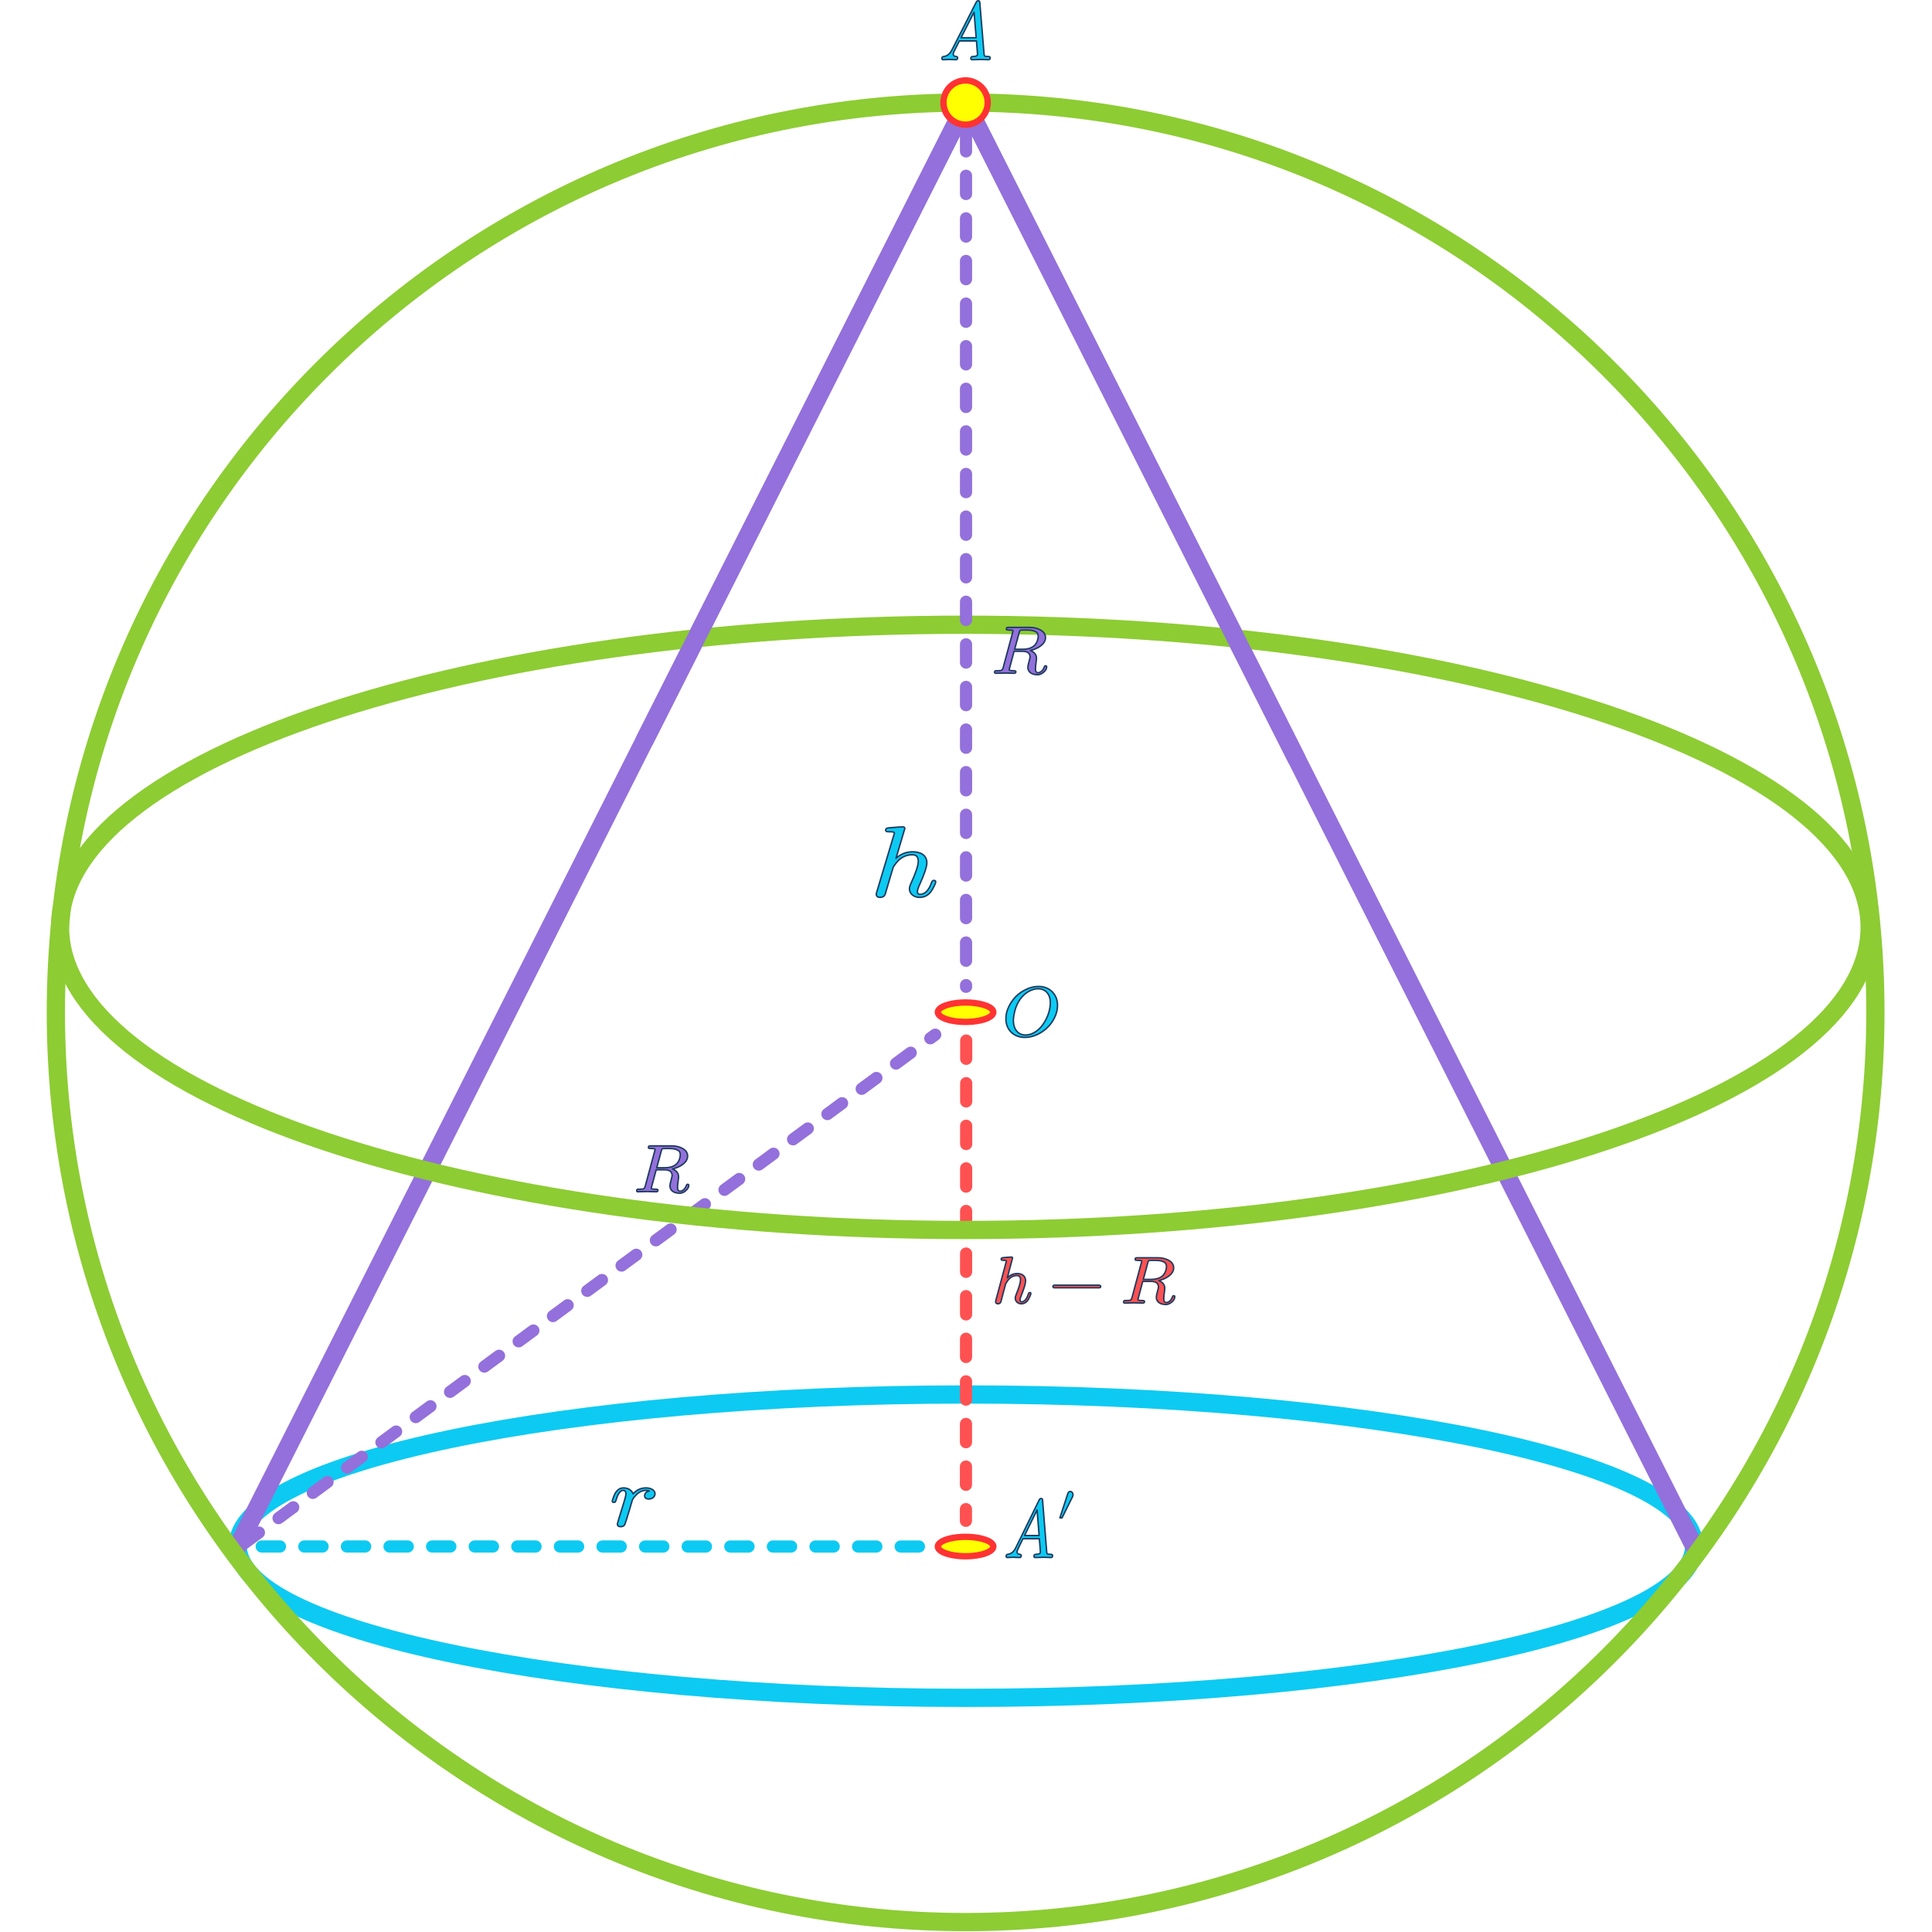
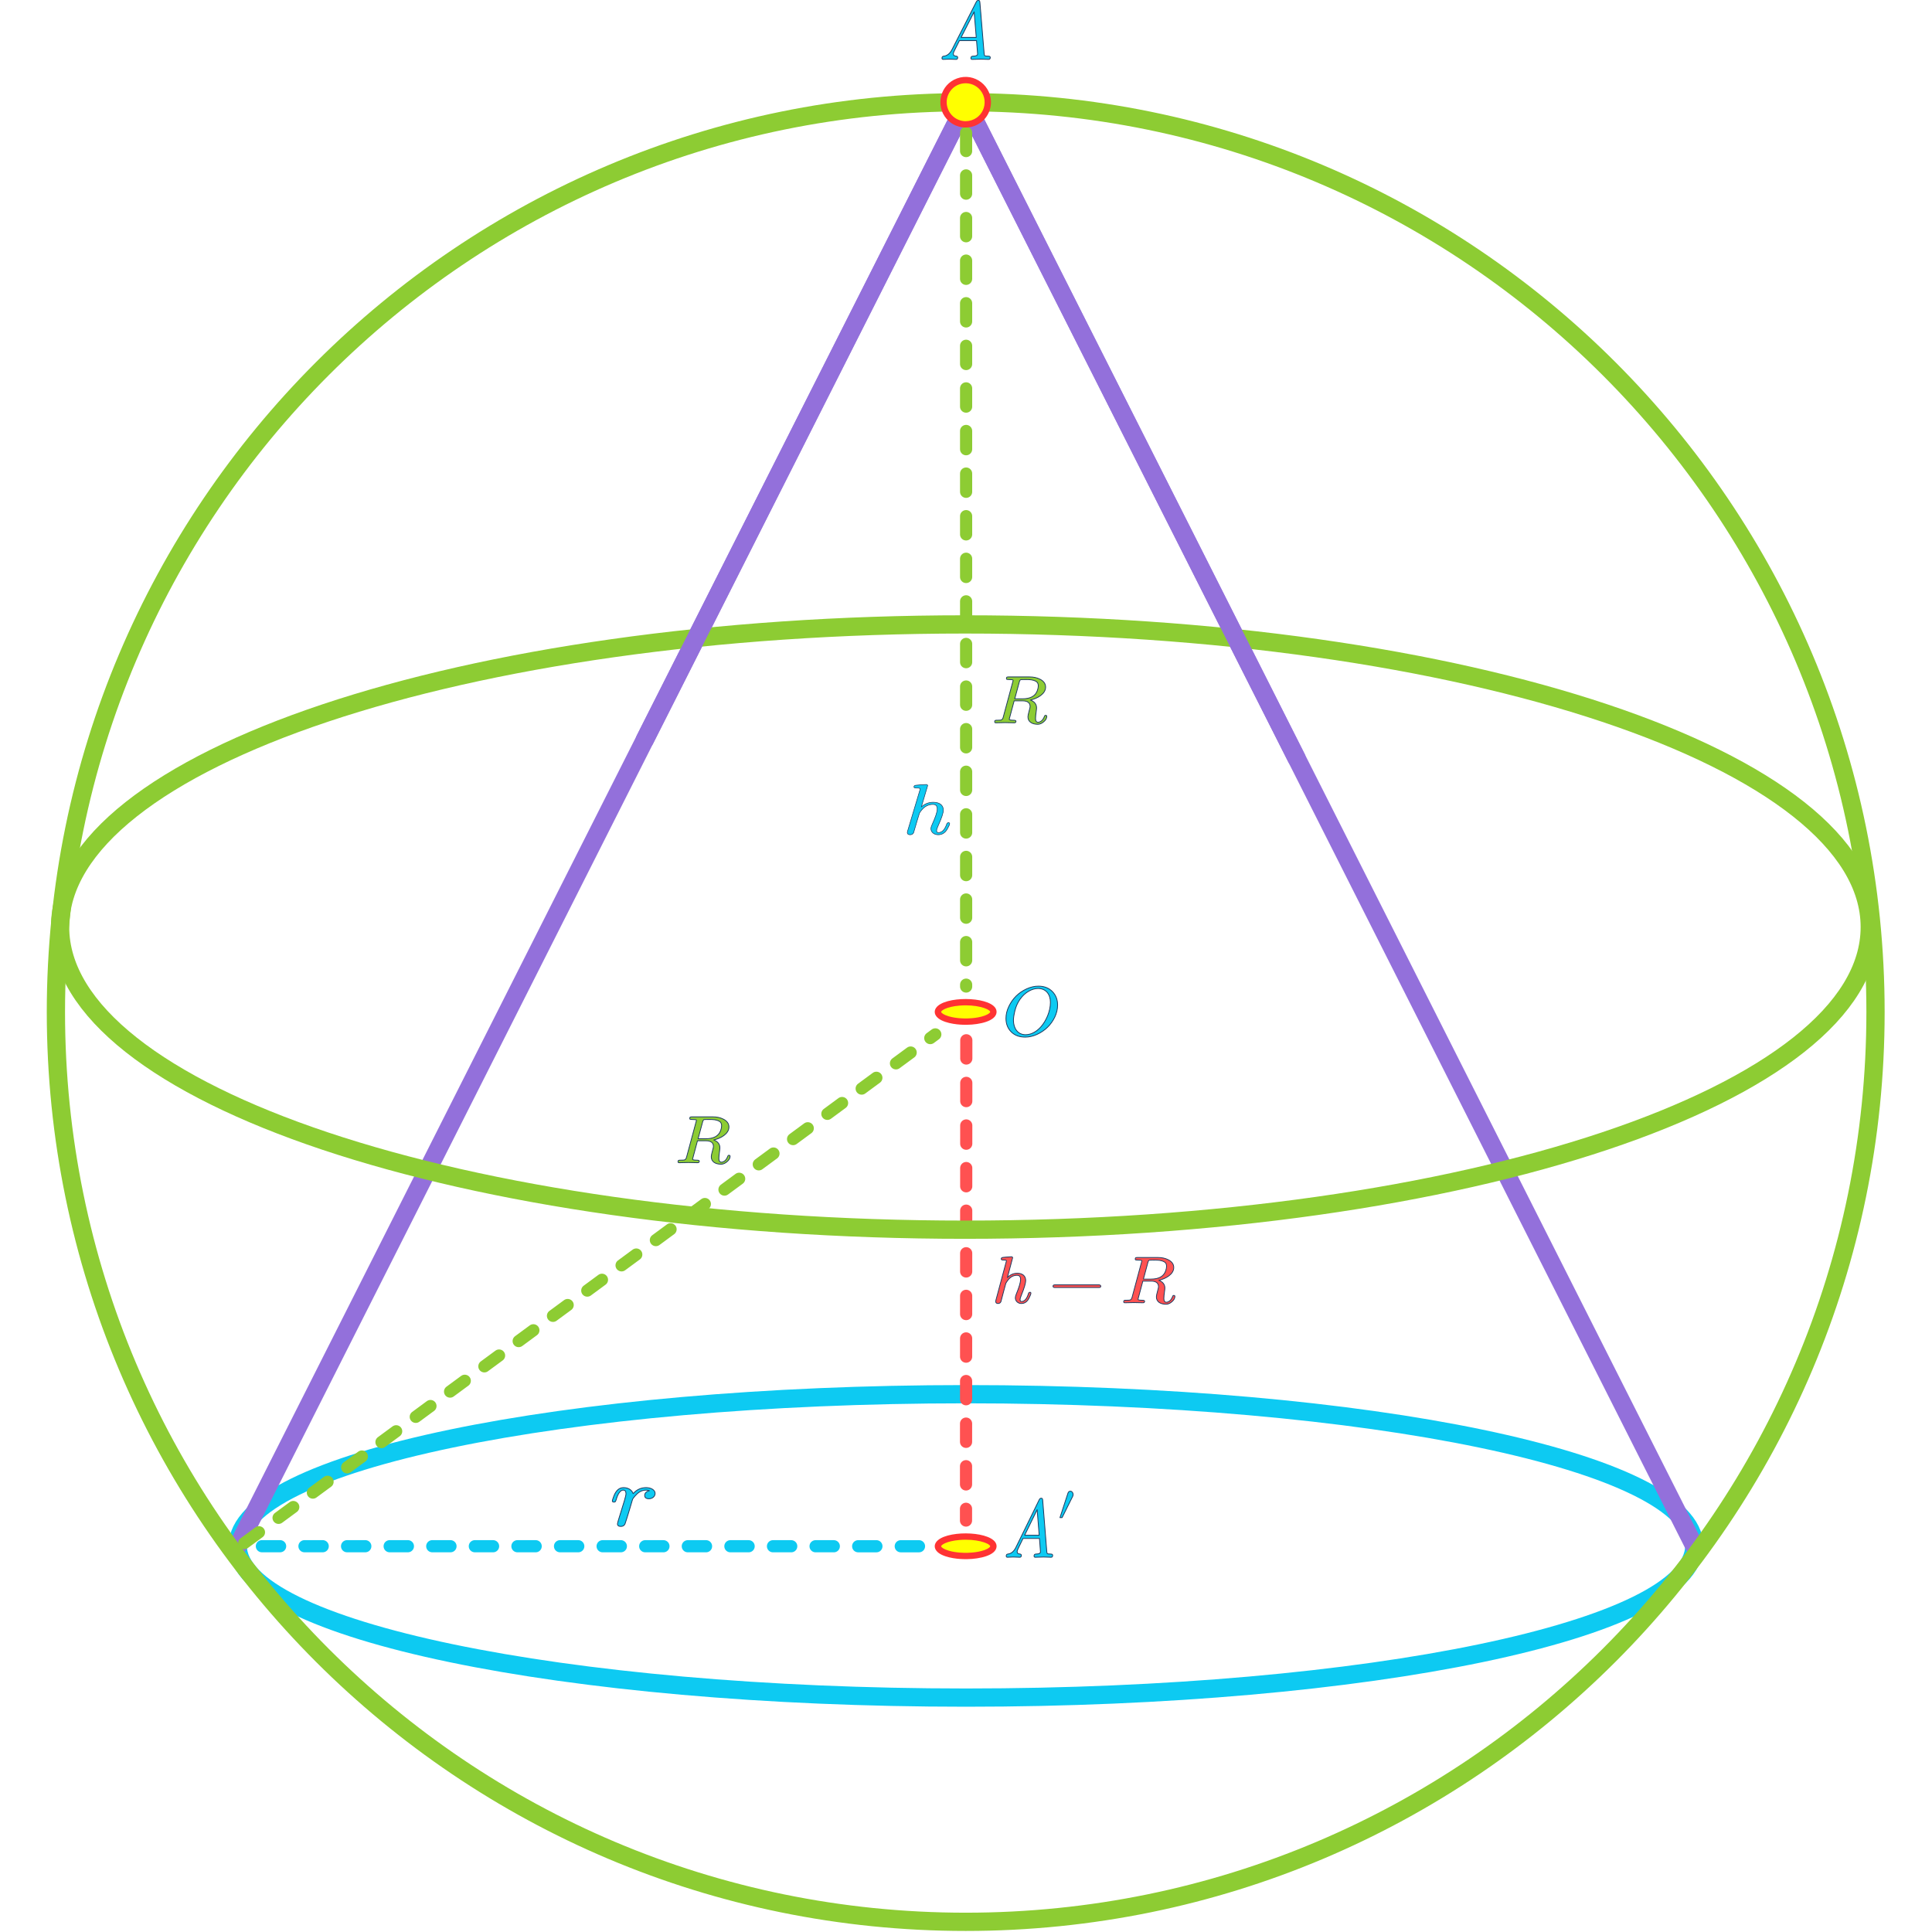
- <svg xmlns="http://www.w3.org/2000/svg" width="256" height="256" viewBox="0 0 1259 1323" version="1.1" xml:space="preserve" style="fill-rule:evenodd;clip-rule:evenodd;stroke-linecap:square;">
-   <ellipse cx="629.45" cy="1058.79" rx="498.66" ry="103.878" style="fill:none;stroke:#0dcaf2;stroke-width:12.5px;" />
-   <path d="M597.268,1059.03l-461.621,-0.026" style="fill:none;stroke:#0dcaf2;stroke-width:8.33px;stroke-linecap:round;stroke-linejoin:round;stroke-miterlimit:1.5;stroke-dasharray:12.5,16.67,0,0,0,0;" />
-   <path d="M629.653,712.559l-0.205,328.869" style="fill:none;stroke:#ff5151;stroke-width:8.33px;stroke-linecap:round;stroke-linejoin:round;stroke-miterlimit:1.5;stroke-dasharray:12.5,16.67,0,0,0,0;" />
-   <path d="M629.482,71.091l-498.679,987.727" style="fill:none;stroke:#9370db;stroke-width:12.5px;stroke-linecap:round;stroke-linejoin:round;stroke-miterlimit:1.5;" />
-   <path d="M629.482,71.091l498.64,987.733" style="fill:none;stroke:#9370db;stroke-width:12.5px;stroke-linecap:round;stroke-linejoin:round;stroke-miterlimit:1.5;" />
-   <path d="M135.239,1056.87l473.193,-348.346" style="fill:none;stroke:#9370db;stroke-width:8.33px;stroke-linecap:round;stroke-linejoin:round;stroke-miterlimit:1.5;stroke-dasharray:12.5,16.67,0,0,0,0;" />
-   <circle cx="629.245" cy="693.212" r="622.995" style="fill:none;stroke:#8dcc33;stroke-width:12.5px;stroke-linecap:round;stroke-linejoin:round;" />
-   <ellipse cx="629.22" cy="1059.05" rx="18.993" ry="6.655" style="fill:#ff0;" />
-   <path d="M629.22,1067.87c-0.666,-0.009 -9.951,0.133 -16.441,-3.024c-6.074,-2.956 -6.354,-8.144 -0.598,-11.29c11.01,-6.016 39.236,-3.798 38.174,5.981c-0.632,5.82 -11.648,8.211 -20.12,8.324c-0.338,0.004 -0.677,0.004 -1.015,0.009Zm0.003,-4.339c0.29,0.002 7.46,0.103 12.994,-1.931c2.791,-1.025 4,-2.218 3.788,-2.699c-0.948,-2.149 -9.716,-5.082 -20.897,-4.177c-9.108,0.737 -13.091,3.593 -12.663,4.489c0.3,0.629 1.76,1.86 5.299,2.883c5.211,1.507 10.945,1.43 11.472,1.435l0.007,0Z" style="fill:#f33;" />
-   <ellipse cx="629.22" cy="693.136" rx="18.993" ry="6.655" style="fill:#ff0;" />
-   <path d="M629.22,701.96c-0.666,-0.008 -9.951,0.134 -16.441,-3.024c-6.074,-2.956 -6.354,-8.144 -0.598,-11.289c11.01,-6.017 39.236,-3.799 38.174,5.981c-0.632,5.819 -11.648,8.211 -20.12,8.323c-0.338,0.005 -0.677,0.005 -1.015,0.009Zm0.003,-4.338c0.29,0.001 7.46,0.102 12.994,-1.931c2.791,-1.026 4,-2.218 3.788,-2.7c-0.948,-2.149 -9.716,-5.082 -20.897,-4.177c-9.108,0.738 -13.091,3.593 -12.663,4.489c0.3,0.63 1.76,1.86 5.299,2.884c5.211,1.507 10.945,1.429 11.472,1.435l0.007,-0Z" style="fill:#f33;" />
+ <svg xmlns="http://www.w3.org/2000/svg" width="256" height="256" viewBox="0 0 963 1012" version="1.1" xml:space="preserve" style="fill-rule:evenodd;clip-rule:evenodd;stroke-linecap:square;">
+   <ellipse cx="481.503" cy="809.757" rx="381.454" ry="79.462" style="fill:none;stroke:#0dcaf2;stroke-width:9.56px;" />
+   <path d="M456.885,809.94l-353.121,-0.02" style="fill:none;stroke:#0dcaf2;stroke-width:6.37px;stroke-linecap:round;stroke-linejoin:round;stroke-miterlimit:1.5;stroke-dasharray:9.56,12.75,0,0,0,0;" />
+   <path d="M481.659,544.904l-0.157,251.571" style="fill:none;stroke:#ff5151;stroke-width:6.37px;stroke-linecap:round;stroke-linejoin:round;stroke-miterlimit:1.5;stroke-dasharray:9.56,12.75,0,0,0,0;" />
+   <path d="M481.528,54.208l-381.469,755.57" style="fill:none;stroke:#9370db;stroke-width:9.56px;stroke-linecap:round;stroke-linejoin:round;stroke-miterlimit:1.5;" />
+   <path d="M481.528,54.208l381.439,755.575" style="fill:none;stroke:#9370db;stroke-width:9.56px;stroke-linecap:round;stroke-linejoin:round;stroke-miterlimit:1.5;" />
+   <path d="M103.452,808.288l361.973,-266.47" style="fill:none;stroke:#8dcc33;stroke-width:6.37px;stroke-linecap:round;stroke-linejoin:round;stroke-miterlimit:1.5;stroke-dasharray:9.56,12.75,0,0,0,0;" />
+   <circle cx="481.347" cy="530.104" r="476.566" style="fill:none;stroke:#8dcc33;stroke-width:9.56px;stroke-linecap:round;stroke-linejoin:round;" />
+   <ellipse cx="481.327" cy="809.955" rx="14.529" ry="5.091" style="fill:#ff0;" />
+   <path d="M481.327,816.702c-0.509,-0.006 -7.612,0.102 -12.576,-2.313c-4.647,-2.261 -4.861,-6.23 -0.458,-8.636c8.422,-4.602 30.014,-2.906 29.202,4.575c-0.484,4.452 -8.91,6.281 -15.391,6.368c-0.259,0.003 -0.518,0.003 -0.777,0.006Zm0.003,-3.319c0.222,0.002 5.706,0.079 9.94,-1.477c2.135,-0.784 3.059,-1.697 2.897,-2.065c-0.725,-1.643 -7.432,-3.887 -15.985,-3.195c-6.967,0.564 -10.014,2.749 -9.687,3.434c0.23,0.481 1.347,1.423 4.054,2.206c3.986,1.152 8.372,1.093 8.775,1.097l0.006,0Z" style="fill:#f33;" />
+   <ellipse cx="481.327" cy="530.046" rx="14.529" ry="5.091" style="fill:#ff0;" />
+   <path d="M481.327,536.796c-0.509,-0.006 -7.612,0.103 -12.576,-2.313c-4.647,-2.261 -4.861,-6.23 -0.458,-8.636c8.422,-4.602 30.014,-2.906 29.202,4.576c-0.484,4.451 -8.91,6.281 -15.391,6.366c-0.259,0.004 -0.518,0.004 -0.777,0.007Zm0.003,-3.318c0.222,0.001 5.706,0.078 9.94,-1.477c2.135,-0.785 3.059,-1.697 2.897,-2.066c-0.725,-1.643 -7.432,-3.887 -15.985,-3.195c-6.967,0.565 -10.014,2.749 -9.687,3.434c0.23,0.482 1.347,1.423 4.054,2.206c3.986,1.153 8.372,1.093 8.775,1.098l0.006,-0Z" style="fill:#f33;" />
  <g>
    <g>
-       <path id="MJX-186-NCM-I-1D434" d="M617.914,40.729c0.867,0 3.855,0.169 4.77,0.169c0.723,0 1.061,-0.451 1.061,-1.297c-0,-0.508 -0.289,-0.847 -0.916,-0.903c-1.397,-0.056 -2.072,-0.621 -2.072,-1.693c-0,-0.507 0.434,-1.636 1.349,-3.329c1.301,-2.539 2.217,-4.401 2.843,-5.642l11.711,0c-0,0.395 0.048,1.185 0.193,2.426c0.337,4.119 0.53,6.376 0.53,6.658c-0,1.072 -1.061,1.58 -3.229,1.58c-0.916,0 -1.349,0.451 -1.349,1.354c-0,0.564 0.289,0.846 0.867,0.846c1.157,0 4.819,-0.169 5.976,-0.169c0.963,0 4.385,0.169 5.349,0.169c0.723,0 1.06,-0.451 1.06,-1.354c-0,-0.564 -0.434,-0.846 -1.301,-0.846c-1.35,0 -2.169,-0.113 -2.41,-0.282c-0.241,-0.169 -0.433,-0.677 -0.482,-1.524l-2.891,-34.869c-0.145,-1.072 -0.096,-1.523 -1.108,-1.523c-0.579,-0 -1.061,0.339 -1.398,1.072l-16.578,32.556c-1.445,2.821 -3.373,4.344 -5.734,4.57c-0.771,0.056 -1.157,0.508 -1.157,1.354c0,0.564 0.289,0.846 0.819,0.846c0.771,0 3.326,-0.169 4.097,-0.169m17.107,-32.386l1.446,17.491l-10.361,-0l8.915,-17.491Z" style="fill:#0dcaf2;fill-rule:nonzero;stroke:#1e3a5f;stroke-width:1px;stroke-linecap:butt;stroke-linejoin:round;stroke-miterlimit:2;" />
+       <path id="MJX-186-NCM-I-1D434" d="M472.679,30.982c0.663,-0 2.949,0.129 3.649,0.129c0.553,0 0.811,-0.345 0.811,-0.992c0,-0.389 -0.221,-0.648 -0.7,-0.691c-1.069,-0.043 -1.585,-0.475 -1.585,-1.295c-0,-0.388 0.332,-1.251 1.031,-2.546c0.996,-1.943 1.696,-3.367 2.175,-4.316l8.959,-0c-0,0.302 0.036,0.906 0.147,1.855c0.258,3.151 0.406,4.878 0.406,5.094c-0,0.82 -0.812,1.208 -2.47,1.208c-0.701,0 -1.032,0.345 -1.032,1.036c-0,0.431 0.221,0.647 0.663,0.647c0.885,0 3.686,-0.129 4.571,-0.129c0.737,-0 3.355,0.129 4.092,0.129c0.553,0 0.811,-0.345 0.811,-1.036c-0,-0.431 -0.332,-0.647 -0.995,-0.647c-1.033,0 -1.659,-0.086 -1.844,-0.215c-0.184,-0.13 -0.331,-0.518 -0.368,-1.166l-2.212,-26.674c-0.111,-0.82 -0.073,-1.165 -0.848,-1.165c-0.442,0 -0.811,0.26 -1.069,0.82l-12.681,24.904c-1.106,2.158 -2.581,3.323 -4.387,3.496c-0.59,0.043 -0.885,0.389 -0.885,1.036c0,0.431 0.221,0.647 0.627,0.647c0.59,0 2.544,-0.129 3.134,-0.129m13.086,-24.774l1.106,13.38l-7.926,-0l6.82,-13.38Z" style="fill:#0dcaf2;fill-rule:nonzero;stroke:#1e3a5f;stroke-width:0.42px;stroke-linecap:butt;stroke-linejoin:round;stroke-miterlimit:2;" />
    </g>
  </g>
  <g>
    <g>
      <g>
-         <path id="MJX-186-NCM-I-1D4341" d="M661.722,1066.4c0.834,0 3.706,0.17 4.587,0.17c0.695,-0 1.019,-0.452 1.019,-1.299c0,-0.508 -0.278,-0.847 -0.88,-0.903c-1.344,-0.057 -1.993,-0.621 -1.993,-1.694c0,-0.508 0.417,-1.637 1.298,-3.331c1.251,-2.541 2.131,-4.404 2.734,-5.646l11.26,0c-0,0.395 0.046,1.186 0.185,2.428c0.324,4.121 0.51,6.38 0.51,6.662c-0,1.073 -1.02,1.581 -3.105,1.581c-0.88,-0 -1.297,0.451 -1.297,1.355c-0,0.564 0.278,0.847 0.834,0.847c1.112,-0 4.633,-0.17 5.745,-0.17c0.927,0 4.217,0.17 5.144,0.17c0.695,-0 1.019,-0.452 1.019,-1.355c0,-0.565 -0.417,-0.847 -1.251,-0.847c-1.297,-0 -2.085,-0.113 -2.317,-0.282c-0.231,-0.17 -0.417,-0.678 -0.463,-1.525l-2.78,-34.891c-0.139,-1.073 -0.093,-1.525 -1.066,-1.525c-0.556,0 -1.019,0.339 -1.344,1.073l-15.94,32.577c-1.39,2.823 -3.243,4.347 -5.514,4.573c-0.741,0.056 -1.112,0.508 -1.112,1.355c0,0.564 0.278,0.847 0.788,0.847c0.741,-0 3.197,-0.17 3.939,-0.17m16.449,-32.407l1.39,17.502l-9.962,0l8.572,-17.502Z" style="fill:#0dcaf2;fill-rule:nonzero;stroke:#1e3a5f;stroke-width:1px;stroke-linecap:butt;stroke-linejoin:round;stroke-miterlimit:2;" />
+         <path id="MJX-186-NCM-I-1D4341" d="M506.19,815.578c0.638,-0 2.835,0.13 3.509,0.13c0.532,-0 0.779,-0.346 0.779,-0.994c0,-0.388 -0.212,-0.648 -0.673,-0.69c-1.028,-0.044 -1.524,-0.476 -1.524,-1.296c-0,-0.389 0.319,-1.253 0.993,-2.548c0.957,-1.944 1.63,-3.369 2.091,-4.319l8.613,-0c0,0.302 0.036,0.907 0.142,1.857c0.248,3.152 0.39,4.88 0.39,5.096c0,0.821 -0.78,1.21 -2.375,1.21c-0.673,-0 -0.992,0.345 -0.992,1.036c-0,0.431 0.212,0.648 0.638,0.648c0.85,-0 3.544,-0.13 4.394,-0.13c0.71,-0 3.226,0.13 3.935,0.13c0.532,-0 0.78,-0.346 0.78,-1.037c-0,-0.432 -0.319,-0.647 -0.957,-0.647c-0.992,-0 -1.595,-0.087 -1.773,-0.216c-0.176,-0.13 -0.319,-0.519 -0.354,-1.167l-2.126,-26.69c-0.107,-0.821 -0.071,-1.166 -0.816,-1.166c-0.425,-0 -0.779,0.259 -1.028,0.82l-12.193,24.92c-1.064,2.16 -2.481,3.326 -4.218,3.499c-0.567,0.042 -0.851,0.388 -0.851,1.036c0,0.431 0.213,0.648 0.603,0.648c0.567,-0 2.445,-0.13 3.013,-0.13m12.583,-24.79l1.063,13.388l-7.62,0l6.557,-13.388Z" style="fill:#0dcaf2;fill-rule:nonzero;stroke:#1e3a5f;stroke-width:0.42px;stroke-linecap:butt;stroke-linejoin:round;stroke-miterlimit:2;" />
      </g>
      <g>
-         <path id="MJX-186-NCM-V-2032" d="M700.959,1021.34c-0.819,0 -1.376,0.399 -1.671,1.238l-5.503,16.844l1.474,0l7.273,-14.649c0.163,-0.359 0.262,-0.758 0.262,-1.198c-0,-1.197 -0.852,-2.235 -1.835,-2.235Z" style="fill:#0dcaf2;fill-rule:nonzero;stroke:#1e3a5f;stroke-width:1px;stroke-linecap:butt;stroke-linejoin:round;stroke-miterlimit:2;" />
+         <path id="MJX-186-NCM-V-2032" d="M536.205,781.109c-0.627,-0 -1.053,0.305 -1.278,0.947l-4.21,12.885l1.127,-0l5.564,-11.206c0.125,-0.275 0.2,-0.58 0.2,-0.916c0,-0.916 -0.651,-1.71 -1.403,-1.71Z" style="fill:#0dcaf2;fill-rule:nonzero;stroke:#1e3a5f;stroke-width:0.42px;stroke-linecap:butt;stroke-linejoin:round;stroke-miterlimit:2;" />
      </g>
    </g>
  </g>
  <g>
    <g>
-       <path id="MJX-186-NCM-I-1D445" d="M438.856,791.666c-0,-2.345 -1.299,-4.139 -3.847,-5.427c-2.048,-1.057 -4.496,-1.563 -7.243,-1.563l-14.087,-0c-1.149,-0 -1.649,0.046 -1.649,1.103c0,0.322 0.15,0.552 0.45,0.598c0.499,0.046 0.899,0.092 1.149,0.092c1.498,0.046 2.348,0.138 2.597,0.184c0.25,0.046 0.4,0.184 0.4,0.414c0,0.092 -0.05,0.368 -0.2,0.828l-6.594,24.422c-0.25,1.011 -0.749,1.655 -1.498,1.885c-0.35,0.092 -1.249,0.138 -2.798,0.138c-1.099,0 -1.548,0.046 -1.548,1.058c-0,0.506 0.299,0.736 0.899,0.69l6.194,-0.138l6.294,0.138c0.8,0.046 1.199,-0.368 1.199,-1.058c0,-0.46 -0.549,-0.69 -1.598,-0.69c-1.998,0 -2.998,-0.23 -2.998,-0.644c0,0 0.05,-0.092 0.15,-0.736l3.197,-11.911l5.745,-0c3.447,-0 5.195,1.333 5.195,3.955c0,0.414 -0.249,1.426 -0.699,3.081c-0.549,1.932 -0.799,3.22 -0.799,3.91c-0,3.495 2.947,5.105 6.744,5.105c1.398,-0 2.747,-0.598 4.096,-1.748c1.349,-1.15 2.048,-2.392 2.048,-3.679c0,-0.46 -0.25,-0.69 -0.799,-0.69c-0.35,-0 -0.65,0.23 -0.799,0.736c-0.55,1.425 -1.249,2.483 -2.049,3.081c-0.799,0.598 -1.548,0.92 -2.298,0.92c-1.148,-0 -1.748,-0.874 -1.748,-2.576c0,-1.103 0.15,-2.805 0.5,-5.151c0.149,-0.966 0.199,-1.655 0.199,-2.161c0,-2.438 -1.398,-4.231 -4.196,-5.335c4.696,-1.058 10.391,-4.14 10.391,-8.831m-6.494,-3.909c0.999,0.598 1.498,1.61 1.498,3.036c0,0.919 -0.199,1.977 -0.649,3.219c-1.349,3.771 -4.746,5.657 -10.191,5.657l-5.295,-0l3.147,-11.636c0.25,-0.966 0.65,-1.472 1.199,-1.518c0.25,-0.046 1.249,-0.046 2.997,-0.046c3.247,0 5.146,0.092 7.294,1.288Z" style="fill:#9370db;fill-rule:nonzero;stroke:#1e3a5f;stroke-width:1px;stroke-linecap:butt;stroke-linejoin:round;stroke-miterlimit:2;" />
+       <path id="MJX-186-NCM-I-1D445" d="M357.318,590.362c0,-1.794 -0.993,-3.166 -2.942,-4.151c-1.567,-0.809 -3.44,-1.196 -5.541,-1.196l-10.776,0c-0.879,0 -1.261,0.035 -1.261,0.844c-0,0.246 0.114,0.422 0.344,0.457c0.382,0.036 0.687,0.071 0.879,0.071c1.146,0.035 1.796,0.105 1.986,0.14c0.192,0.036 0.306,0.141 0.306,0.317c0,0.071 -0.038,0.282 -0.153,0.634l-5.044,18.681c-0.191,0.774 -0.573,1.266 -1.146,1.442c-0.267,0.071 -0.955,0.106 -2.14,0.106c-0.841,-0 -1.184,0.035 -1.184,0.809c-0,0.387 0.228,0.563 0.687,0.528l4.739,-0.106l4.814,0.106c0.612,0.035 0.917,-0.281 0.917,-0.809c0,-0.352 -0.42,-0.528 -1.222,-0.528c-1.528,-0 -2.293,-0.176 -2.293,-0.493c-0,0 0.038,-0.07 0.114,-0.563l2.446,-9.111l4.395,-0c2.637,-0 3.974,1.02 3.974,3.025c-0,0.317 -0.191,1.091 -0.535,2.357c-0.42,1.478 -0.611,2.463 -0.611,2.991c-0,2.674 2.254,3.905 5.159,3.905c1.069,0 2.101,-0.457 3.133,-1.337c1.032,-0.88 1.567,-1.83 1.567,-2.814c-0,-0.352 -0.192,-0.528 -0.612,-0.528c-0.267,-0 -0.497,0.176 -0.611,0.563c-0.421,1.09 -0.955,1.899 -1.567,2.357c-0.611,0.457 -1.184,0.704 -1.758,0.704c-0.878,-0 -1.337,-0.669 -1.337,-1.971c-0,-0.844 0.114,-2.146 0.382,-3.94c0.114,-0.739 0.152,-1.266 0.152,-1.653c0,-1.865 -1.069,-3.237 -3.209,-4.081c3.592,-0.81 7.948,-3.167 7.948,-6.756m-4.967,-2.99c0.764,0.457 1.146,1.232 1.146,2.322c-0,0.703 -0.153,1.513 -0.497,2.463c-1.032,2.884 -3.63,4.327 -7.796,4.327l-4.05,0l2.407,-8.901c0.192,-0.739 0.498,-1.126 0.918,-1.161c0.191,-0.035 0.955,-0.035 2.292,-0.035c2.484,-0 3.937,0.07 5.58,0.985Z" style="fill:#8dcc33;fill-rule:nonzero;stroke:#1e3a5f;stroke-width:0.42px;stroke-linecap:butt;stroke-linejoin:round;stroke-miterlimit:2;" />
    </g>
  </g>
  <g>
    <g>
-       <path id="MJX-186-NCM-I-1D442" d="M690.226,696.717c1.279,-2.735 1.944,-5.471 1.944,-8.254c-0,-3.743 -1.177,-6.815 -3.581,-9.262c-2.405,-2.448 -5.577,-3.695 -9.516,-3.695c-2.711,-0 -5.423,0.623 -8.134,1.871c-5.525,2.544 -9.567,6.575 -12.176,12.046c-1.279,2.687 -1.944,5.375 -1.944,8.11c0,3.791 1.177,6.863 3.581,9.262c2.405,2.4 5.577,3.599 9.567,3.599c2.66,0 5.321,-0.624 8.032,-1.823c5.576,-2.544 9.618,-6.527 12.227,-11.854m-2.967,-10.126c-0,6.383 -3.07,12.766 -6.344,16.557c-2.251,2.639 -6.139,5.615 -10.641,5.615c-5.474,-0 -8.339,-4.463 -8.339,-9.886c0,-1.68 0.358,-3.935 1.023,-6.671c1.382,-5.663 4.86,-10.654 9.414,-13.245c2.199,-1.248 4.348,-1.872 6.394,-1.872c5.525,0 8.493,4.127 8.493,9.502Z" style="fill:#0dcaf2;fill-rule:nonzero;stroke:#1e3a5f;stroke-width:1px;stroke-linecap:butt;stroke-linejoin:round;stroke-miterlimit:2;" />
+       <path id="MJX-186-NCM-I-1D442" d="M527.994,532.786c0.979,-2.093 1.488,-4.185 1.488,-6.314c-0,-2.864 -0.901,-5.214 -2.74,-7.085c-1.84,-1.873 -4.266,-2.827 -7.279,-2.827c-2.074,0 -4.149,0.477 -6.222,1.431c-4.227,1.946 -7.319,5.03 -9.314,9.215c-0.979,2.055 -1.488,4.112 -1.488,6.204c0,2.9 0.901,5.25 2.74,7.085c1.84,1.836 4.266,2.753 7.318,2.753c2.035,-0 4.071,-0.477 6.144,-1.395c4.266,-1.946 7.358,-4.992 9.353,-9.067m-2.269,-7.746c-0,4.882 -2.349,9.765 -4.853,12.665c-1.722,2.019 -4.696,4.295 -8.14,4.295c-4.187,0 -6.379,-3.414 -6.379,-7.562c0,-1.285 0.274,-3.01 0.783,-5.103c1.057,-4.332 3.717,-8.15 7.201,-10.132c1.682,-0.955 3.326,-1.432 4.891,-1.432c4.226,0 6.497,3.157 6.497,7.269Z" style="fill:#0dcaf2;fill-rule:nonzero;stroke:#1e3a5f;stroke-width:0.42px;stroke-linecap:butt;stroke-linejoin:round;stroke-miterlimit:2;" />
    </g>
  </g>
  <g>
    <g>
-       <path id="MJX-186-NCM-I-210E" d="M605.93,604.305c-1.906,5.409 -4.557,8.148 -8.037,8.148c-1.077,-0 -1.657,-0.617 -1.657,-1.917c0,-1.027 0.497,-2.602 1.491,-4.724c3.314,-7.326 4.971,-12.324 4.971,-14.994c0,-4.861 -3.811,-7.531 -9.693,-7.531c-4.391,0 -8.202,1.506 -11.433,4.45l6.048,-20.47c-0.166,-0.616 -0.332,-1.027 -1.409,-1.027c-2.734,-0 -8.782,0.616 -9.859,0.684c-1.243,0.137 -1.906,0.617 -1.906,1.644c0,0.684 0.746,1.027 2.237,1.027c1.74,-0 3.646,-0.069 3.811,0.89l-12.096,40.325c-0.248,0.753 -0.331,1.232 -0.331,1.506c-0,1.437 0.911,2.191 2.651,2.191c1.657,-0 2.817,-0.685 3.397,-1.986l3.314,-11.228c0.994,-3.355 1.74,-5.888 2.32,-7.599c0.248,-0.48 0.911,-1.438 1.988,-2.807c2.983,-3.697 6.628,-5.546 11.019,-5.546c2.734,0 4.06,1.506 4.06,4.45c-0,2.807 -1.657,7.805 -4.971,15.062c-0.746,1.575 -1.077,2.807 -1.077,3.834c-0,3.286 2.983,5.82 6.959,5.82c3.646,-0 6.546,-1.712 8.617,-5.204c1.574,-2.738 2.402,-4.587 2.402,-5.477c0,-0.616 -0.414,-0.958 -1.325,-0.958c-0.249,-0 -1.491,0.616 -1.491,1.437Z" style="fill:#0dcaf2;fill-rule:nonzero;stroke:#1e3a5f;stroke-width:1px;stroke-linecap:butt;stroke-linejoin:round;stroke-miterlimit:2;" />
+       <path id="MJX-186-NCM-I-210E" d="M471.394,431.688c-1.039,2.948 -2.484,4.441 -4.38,4.441c-0.587,-0 -0.903,-0.337 -0.903,-1.045c-0,-0.56 0.271,-1.418 0.812,-2.575c1.806,-3.993 2.71,-6.717 2.71,-8.172c-0,-2.649 -2.078,-4.104 -5.283,-4.104c-2.394,-0 -4.471,0.82 -6.232,2.425l3.297,-11.157c-0.091,-0.335 -0.181,-0.56 -0.768,-0.56c-1.49,0 -4.787,0.336 -5.374,0.373c-0.677,0.075 -1.038,0.337 -1.038,0.896c-0,0.373 0.406,0.56 1.219,0.56c0.948,0 1.987,-0.038 2.077,0.485l-6.593,21.978c-0.135,0.411 -0.18,0.672 -0.18,0.821c-0,0.783 0.496,1.194 1.445,1.194c0.903,0 1.535,-0.373 1.851,-1.082l1.806,-6.12c0.542,-1.828 0.949,-3.209 1.265,-4.141c0.135,-0.262 0.496,-0.784 1.083,-1.53c1.626,-2.015 3.613,-3.023 6.006,-3.023c1.49,0 2.213,0.821 2.213,2.425c-0,1.53 -0.903,4.254 -2.71,8.21c-0.406,0.858 -0.587,1.529 -0.587,2.089c0,1.791 1.626,3.172 3.793,3.172c1.987,0 3.568,-0.933 4.697,-2.836c0.858,-1.492 1.309,-2.5 1.309,-2.985c-0,-0.336 -0.226,-0.522 -0.722,-0.522c-0.136,-0 -0.813,0.335 -0.813,0.783Z" style="fill:#0dcaf2;fill-rule:nonzero;stroke:#1e3a5f;stroke-width:0.3px;stroke-linecap:butt;stroke-linejoin:round;stroke-miterlimit:2;" />
    </g>
  </g>
  <g>
    <g>
-       <path id="MJX-186-NCM-I-1D45F" d="M416.56,1022.87c-0,-2.462 -2.952,-3.987 -6.119,-3.987c-3.527,-0 -6.478,1.349 -8.926,4.105c-0.72,-2.287 -3.167,-4.105 -6.551,-4.105c-2.951,-0 -5.11,1.876 -6.622,5.688c-0.72,1.935 -1.08,3.049 -1.08,3.401c0,0.528 0.36,0.821 1.152,0.821c0.36,-0 0.576,-0.059 0.792,-0.176c0.36,-0.528 0.576,-0.938 0.648,-1.349c1.295,-4.456 2.951,-6.685 4.895,-6.685c1.223,0 1.871,0.821 1.871,2.463c0,0.763 -0.36,2.346 -1.08,4.75l-4.103,13.311c-0.216,0.762 -0.648,2.286 -0.648,2.58c0,1.172 0.792,1.759 2.304,1.759c1.44,-0 2.375,-0.587 2.879,-1.759l1.368,-4.222c0.792,-2.522 1.296,-4.164 1.512,-4.926l2.231,-7.505c0.144,-0.47 0.72,-1.232 1.656,-2.346c1.943,-2.228 4.175,-4.105 7.702,-4.105c0.864,0 1.584,0.118 2.232,0.411c-2.16,0.528 -3.24,1.642 -3.24,3.225c0,1.525 1.008,2.287 2.952,2.287c2.375,-0 4.175,-1.701 4.175,-3.636Z" style="fill:#0dcaf2;fill-rule:nonzero;stroke:#1e3a5f;stroke-width:1px;stroke-linecap:butt;stroke-linejoin:round;stroke-miterlimit:2;" />
+       <path id="MJX-186-NCM-I-1D45F" d="M318.651,782.279c0,-1.883 -2.258,-3.05 -4.681,-3.05c-2.698,0 -4.955,1.032 -6.828,3.141c-0.55,-1.75 -2.422,-3.141 -5.011,-3.141c-2.257,0 -3.909,1.435 -5.065,4.351c-0.551,1.481 -0.827,2.333 -0.827,2.602c0,0.404 0.276,0.628 0.882,0.628c0.275,0 0.44,-0.045 0.606,-0.135c0.275,-0.403 0.44,-0.717 0.495,-1.031c0.991,-3.409 2.258,-5.114 3.745,-5.114c0.935,-0 1.431,0.628 1.431,1.884c-0,0.584 -0.275,1.794 -0.826,3.633l-3.139,10.183c-0.165,0.583 -0.496,1.749 -0.496,1.973c0,0.897 0.606,1.346 1.763,1.346c1.101,-0 1.817,-0.449 2.202,-1.346l1.047,-3.229c0.606,-1.929 0.991,-3.186 1.156,-3.768l1.707,-5.741c0.11,-0.36 0.551,-0.943 1.267,-1.795c1.486,-1.704 3.193,-3.14 5.891,-3.14c0.661,-0 1.212,0.09 1.708,0.314c-1.652,0.404 -2.479,1.256 -2.479,2.467c0,1.167 0.771,1.75 2.259,1.75c1.816,-0 3.193,-1.302 3.193,-2.782Z" style="fill:#0dcaf2;fill-rule:nonzero;stroke:#1e3a5f;stroke-width:0.42px;stroke-linecap:butt;stroke-linejoin:round;stroke-miterlimit:2;" />
    </g>
  </g>
  <g>
    <g>
      <g>
-         <path id="MJX-186-NCM-I-210E1" d="M672.23,886.042c-1.13,3.586 -2.702,5.401 -4.764,5.401c-0.639,0 -0.982,-0.408 -0.982,-1.271c-0,-0.681 0.294,-1.725 0.884,-3.132c1.964,-4.857 2.946,-8.171 2.946,-9.941c0,-3.223 -2.259,-4.993 -5.746,-4.993c-2.603,-0 -4.862,0.999 -6.777,2.95l3.585,-13.572c-0.098,-0.408 -0.196,-0.681 -0.835,-0.681c-1.621,0 -5.206,0.409 -5.844,0.454c-0.737,0.091 -1.13,0.409 -1.13,1.09c0,0.453 0.442,0.68 1.326,0.68c1.032,0 2.161,-0.045 2.259,0.591l-7.17,26.736c-0.147,0.499 -0.196,0.817 -0.196,0.999c-0,0.953 0.54,1.452 1.571,1.452c0.982,0 1.67,-0.454 2.014,-1.316l1.964,-7.445c0.59,-2.224 1.032,-3.904 1.375,-5.038c0.148,-0.318 0.541,-0.954 1.179,-1.861c1.768,-2.452 3.929,-3.677 6.532,-3.677c1.621,-0 2.406,0.998 2.406,2.95c0,1.861 -0.982,5.175 -2.946,9.987c-0.442,1.044 -0.639,1.861 -0.639,2.542c0,2.179 1.768,3.858 4.126,3.858c2.16,0 3.879,-1.135 5.107,-3.45c0.933,-1.815 1.424,-3.041 1.424,-3.631c0,-0.409 -0.245,-0.636 -0.785,-0.636c-0.148,0 -0.884,0.409 -0.884,0.954Z" style="fill:#ff5151;fill-rule:nonzero;stroke:#1e3a5f;stroke-width:1px;stroke-linecap:butt;stroke-linejoin:round;stroke-miterlimit:2;" />
+         <path id="MJX-186-NCM-I-210E1" d="M514.228,677.611c-0.864,2.744 -2.067,4.132 -3.644,4.132c-0.489,0 -0.751,-0.312 -0.751,-0.972c-0,-0.521 0.225,-1.32 0.676,-2.396c1.502,-3.715 2.254,-6.251 2.254,-7.605c-0,-2.465 -1.728,-3.819 -4.396,-3.819c-1.991,0 -3.719,0.764 -5.184,2.257l2.742,-10.382c-0.075,-0.312 -0.15,-0.521 -0.638,-0.521c-1.24,-0 -3.983,0.313 -4.471,0.347c-0.564,0.07 -0.864,0.313 -0.864,0.834c-0,0.346 0.338,0.52 1.014,0.52c0.79,-0 1.653,-0.034 1.728,0.452l-5.485,20.452c-0.112,0.382 -0.149,0.625 -0.149,0.764c-0,0.729 0.413,1.111 1.201,1.111c0.751,-0 1.278,-0.347 1.541,-1.007l1.502,-5.695c0.452,-1.701 0.79,-2.986 1.052,-3.854c0.113,-0.243 0.414,-0.73 0.902,-1.423c1.352,-1.876 3.006,-2.813 4.997,-2.813c1.24,-0 1.84,0.763 1.84,2.257c0,1.423 -0.751,3.958 -2.253,7.639c-0.338,0.799 -0.489,1.424 -0.489,1.945c-0,1.667 1.352,2.951 3.156,2.951c1.652,-0 2.967,-0.868 3.907,-2.639c0.713,-1.389 1.089,-2.326 1.089,-2.778c-0,-0.313 -0.187,-0.486 -0.601,-0.486c-0.113,-0 -0.676,0.313 -0.676,0.729Z" style="fill:#ff5151;fill-rule:nonzero;stroke:#1e3a5f;stroke-width:0.42px;stroke-linecap:butt;stroke-linejoin:round;stroke-miterlimit:2;" />
      </g>
      <g>
-         <path id="MJX-186-NCM-N-2212" d="M720.565,880.05l-30.351,-0c-0.786,-0 -1.179,0.317 -1.179,0.908c0,0.59 0.393,0.907 1.179,0.907l30.351,0c0.786,0 1.179,-0.317 1.179,-0.907c-0,-0.545 -0.59,-0.908 -1.179,-0.908Z" style="fill:#ff5151;fill-rule:nonzero;stroke:#1e3a5f;stroke-width:1px;stroke-linecap:butt;stroke-linejoin:round;stroke-miterlimit:2;" />
+         <path id="MJX-186-NCM-N-2212" d="M551.203,673.028l-23.218,-0c-0.601,-0 -0.902,0.242 -0.902,0.694c0,0.452 0.301,0.694 0.902,0.694l23.218,0c0.601,0 0.901,-0.242 0.901,-0.694c0,-0.416 -0.451,-0.694 -0.901,-0.694Z" style="fill:#ff5151;fill-rule:nonzero;stroke:#1e3a5f;stroke-width:0.42px;stroke-linecap:butt;stroke-linejoin:round;stroke-miterlimit:2;" />
      </g>
      <g>
-         <path id="MJX-186-NCM-I-1D4451" d="M771.7,868.202c-0,-2.315 -1.277,-4.085 -3.782,-5.356c-2.013,-1.044 -4.42,-1.544 -7.121,-1.544l-13.849,0c-1.13,0 -1.621,0.046 -1.621,1.09c-0,0.318 0.147,0.545 0.442,0.59c0.491,0.045 0.884,0.091 1.13,0.091c1.473,0.045 2.308,0.136 2.553,0.181c0.246,0.046 0.393,0.182 0.393,0.409c0,0.091 -0.049,0.363 -0.196,0.817l-6.483,24.104c-0.246,0.998 -0.737,1.634 -1.473,1.861c-0.344,0.09 -1.228,0.136 -2.751,0.136c-1.08,-0 -1.522,0.045 -1.522,1.044c0,0.499 0.295,0.726 0.884,0.681l6.09,-0.136l6.188,0.136c0.786,0.045 1.179,-0.363 1.179,-1.044c-0,-0.454 -0.541,-0.681 -1.572,-0.681c-1.964,-0 -2.947,-0.227 -2.947,-0.636c0,0 0.049,-0.09 0.148,-0.726l3.143,-11.757l5.648,0c3.388,0 5.107,1.317 5.107,3.904c0,0.409 -0.245,1.407 -0.687,3.041c-0.541,1.907 -0.786,3.178 -0.786,3.859c-0,3.45 2.897,5.038 6.63,5.038c1.375,0 2.701,-0.59 4.027,-1.725c1.326,-1.134 2.014,-2.36 2.014,-3.631c-0,-0.454 -0.246,-0.681 -0.786,-0.681c-0.344,0 -0.639,0.227 -0.786,0.726c-0.54,1.408 -1.228,2.452 -2.014,3.042c-0.785,0.59 -1.522,0.908 -2.259,0.908c-1.129,-0 -1.719,-0.863 -1.719,-2.542c0,-1.09 0.148,-2.769 0.491,-5.084c0.148,-0.954 0.197,-1.635 0.197,-2.134c-0,-2.406 -1.375,-4.176 -4.125,-5.265c4.616,-1.044 10.215,-4.086 10.215,-8.716m-6.385,-3.858c0.982,0.59 1.474,1.589 1.474,2.996c-0,0.908 -0.197,1.952 -0.639,3.177c-1.326,3.722 -4.665,5.584 -10.019,5.584l-5.205,-0l3.094,-11.485c0.245,-0.953 0.638,-1.452 1.178,-1.498c0.246,-0.045 1.228,-0.045 2.947,-0.045c3.192,-0 5.058,0.091 7.17,1.271Z" style="fill:#ff5151;fill-rule:nonzero;stroke:#1e3a5f;stroke-width:1px;stroke-linecap:butt;stroke-linejoin:round;stroke-miterlimit:2;" />
+         <path id="MJX-186-NCM-I-1D4451" d="M590.319,663.965c-0,-1.771 -0.977,-3.125 -2.893,-4.098c-1.54,-0.798 -3.381,-1.181 -5.448,-1.181l-10.594,0c-0.864,0 -1.24,0.036 -1.24,0.834c0,0.243 0.113,0.417 0.339,0.452c0.375,0.034 0.676,0.069 0.864,0.069c1.127,0.035 1.765,0.104 1.953,0.139c0.188,0.035 0.301,0.139 0.301,0.312c-0,0.07 -0.038,0.278 -0.15,0.625l-4.96,18.439c-0.188,0.763 -0.563,1.25 -1.126,1.424c-0.264,0.068 -0.94,0.104 -2.105,0.104c-0.826,-0 -1.164,0.034 -1.164,0.798c-0,0.382 0.226,0.556 0.676,0.521l4.659,-0.104l4.733,0.104c0.602,0.035 0.902,-0.277 0.902,-0.798c0,-0.348 -0.414,-0.521 -1.202,-0.521c-1.503,-0 -2.255,-0.174 -2.255,-0.487c0,0 0.038,-0.069 0.114,-0.555l2.404,-8.994l4.32,0c2.592,0 3.907,1.008 3.907,2.987c-0,0.312 -0.187,1.076 -0.526,2.326c-0.413,1.459 -0.601,2.431 -0.601,2.952c0,2.639 2.216,3.854 5.072,3.854c1.052,-0 2.066,-0.452 3.08,-1.32c1.015,-0.867 1.541,-1.805 1.541,-2.778c-0,-0.347 -0.188,-0.52 -0.601,-0.52c-0.263,-0 -0.489,0.173 -0.602,0.555c-0.413,1.077 -0.939,1.876 -1.54,2.327c-0.601,0.451 -1.164,0.695 -1.728,0.695c-0.864,-0 -1.315,-0.661 -1.315,-1.945c-0,-0.834 0.113,-2.118 0.375,-3.889c0.114,-0.73 0.151,-1.251 0.151,-1.632c0,-1.841 -1.052,-3.195 -3.155,-4.028c3.531,-0.799 7.814,-3.126 7.814,-6.667m-4.885,-2.952c0.752,0.452 1.128,1.216 1.128,2.292c-0,0.695 -0.151,1.493 -0.489,2.43c-1.014,2.848 -3.568,4.272 -7.664,4.272l-3.982,0l2.367,-8.786c0.188,-0.729 0.488,-1.11 0.901,-1.145c0.189,-0.035 0.94,-0.035 2.255,-0.035c2.441,0 3.869,0.07 5.484,0.972Z" style="fill:#ff5151;fill-rule:nonzero;stroke:#1e3a5f;stroke-width:0.42px;stroke-linecap:butt;stroke-linejoin:round;stroke-miterlimit:2;" />
      </g>
    </g>
  </g>
-   <ellipse cx="628.715" cy="635.034" rx="619.586" ry="207.234" style="fill:none;stroke:#8dcc33;stroke-width:12.5px;stroke-linecap:round;stroke-linejoin:round;" />
-   <path d="M629.482,71.091l226.277,448.221" style="fill:none;stroke:#9370db;stroke-width:12.5px;stroke-linecap:round;stroke-linejoin:round;stroke-miterlimit:1.5;" />
-   <path d="M629.482,71.091l-219.945,435.644" style="fill:none;stroke:#9370db;stroke-width:12.5px;stroke-linecap:round;stroke-linejoin:round;stroke-miterlimit:1.5;" />
-   <path d="M629.506,62.01l0.034,613.754" style="fill:none;stroke:#9370db;stroke-width:8.33px;stroke-linecap:round;stroke-linejoin:round;stroke-miterlimit:1.5;stroke-dasharray:12.5,16.67,0,0,0,0;" />
-   <circle cx="629.215" cy="70.222" r="15.163" style="fill:#ff0;" />
-   <path d="M629.215,87.554c-0.094,-0.002 -7.577,0.388 -13.103,-5.991c-7.954,-9.182 -4.173,-23.473 7.146,-27.62c11.931,-4.372 24.497,5.283 23.2,18.048c-0.53,5.213 -3.264,8.87 -5.286,10.775c-5.1,4.804 -10.649,4.755 -11.957,4.788Zm-0.006,-4.332l0,-0.006c11.364,-0.215 16.726,-12.846 10.131,-21.135c-5.733,-7.203 -17.493,-6.359 -21.837,2.512c-3.771,7.701 1.076,17.55 10.382,18.555c0.662,0.072 0.663,0.048 1.324,0.074Z" style="fill:#f33;" />
+   <ellipse cx="480.941" cy="485.601" rx="473.958" ry="158.525" style="fill:none;stroke:#8dcc33;stroke-width:9.56px;stroke-linecap:round;stroke-linejoin:round;" />
+   <path d="M481.528,54.208l173.092,342.87" style="fill:none;stroke:#9370db;stroke-width:9.56px;stroke-linecap:round;stroke-linejoin:round;stroke-miterlimit:1.5;" />
+   <path d="M481.528,54.208l-168.249,333.249" style="fill:none;stroke:#9370db;stroke-width:9.56px;stroke-linecap:round;stroke-linejoin:round;stroke-miterlimit:1.5;" />
+   <path d="M481.546,47.261l0.026,469.496" style="fill:none;stroke:#8dcc33;stroke-width:6.37px;stroke-linecap:round;stroke-linejoin:round;stroke-miterlimit:1.5;stroke-dasharray:9.56,12.75,0,0,0,0;" />
+   <circle cx="481.324" cy="53.543" r="11.599" style="fill:#ff0;" />
+   <path d="M481.324,66.801c-0.072,-0.001 -5.797,0.297 -10.024,-4.583c-6.084,-7.024 -3.192,-17.956 5.467,-21.128c9.126,-3.344 18.739,4.041 17.747,13.806c-0.406,3.988 -2.497,6.785 -4.044,8.242c-3.901,3.675 -8.146,3.638 -9.146,3.663Zm-0.005,-3.314l-0,-0.004c8.693,-0.165 12.795,-9.827 7.75,-16.168c-4.386,-5.51 -13.382,-4.864 -16.705,1.922c-2.884,5.891 0.823,13.425 7.942,14.194c0.507,0.055 0.507,0.036 1.013,0.056Z" style="fill:#f33;" />
  <g>
    <g>
-       <path id="MJX-186-NCM-I-1D4452" d="M683.949,436.616c-0,-2.346 -1.299,-4.139 -3.847,-5.427c-2.048,-1.058 -4.496,-1.564 -7.243,-1.564l-14.088,0c-1.148,0 -1.648,0.046 -1.648,1.104c-0,0.322 0.15,0.552 0.45,0.598c0.499,0.046 0.899,0.092 1.149,0.092c1.498,0.046 2.347,0.138 2.597,0.184c0.25,0.046 0.4,0.184 0.4,0.414c-0,0.092 -0.05,0.368 -0.2,0.828l-6.594,24.421c-0.25,1.012 -0.749,1.656 -1.499,1.886c-0.349,0.092 -1.249,0.138 -2.797,0.138c-1.099,-0 -1.549,0.046 -1.549,1.057c0,0.506 0.3,0.736 0.899,0.69l6.195,-0.138l6.294,0.138c0.799,0.046 1.199,-0.368 1.199,-1.057c0,-0.46 -0.549,-0.69 -1.599,-0.69c-1.998,-0 -2.997,-0.23 -2.997,-0.644c0,-0 0.05,-0.092 0.15,-0.736l3.197,-11.912l5.745,0c3.447,0 5.195,1.334 5.195,3.955c0,0.414 -0.25,1.426 -0.699,3.082c-0.55,1.931 -0.799,3.219 -0.799,3.909c-0,3.495 2.947,5.105 6.743,5.105c1.399,0 2.748,-0.598 4.097,-1.747c1.348,-1.15 2.048,-2.392 2.048,-3.68c-0,-0.46 -0.25,-0.69 -0.799,-0.69c-0.35,0 -0.65,0.23 -0.8,0.736c-0.549,1.426 -1.249,2.484 -2.048,3.082c-0.799,0.597 -1.548,0.919 -2.298,0.919c-1.149,0 -1.748,-0.873 -1.748,-2.575c-0,-1.104 0.15,-2.806 0.499,-5.151c0.15,-0.966 0.2,-1.656 0.2,-2.162c0,-2.437 -1.399,-4.231 -4.196,-5.335c4.696,-1.058 10.391,-4.139 10.391,-8.83m-6.495,-3.909c1,0.598 1.499,1.609 1.499,3.035c0,0.92 -0.2,1.978 -0.649,3.219c-1.349,3.772 -4.746,5.657 -10.191,5.657l-5.295,0l3.147,-11.635c0.25,-0.966 0.649,-1.472 1.199,-1.518c0.25,-0.046 1.249,-0.046 2.997,-0.046c3.247,-0 5.145,0.092 7.293,1.288Z" style="fill:#9370db;fill-rule:nonzero;stroke:#1e3a5f;stroke-width:1px;stroke-linecap:butt;stroke-linejoin:round;stroke-miterlimit:2;" />
+       <path id="MJX-186-NCM-I-1D4452" d="M523.193,359.926c-0,-1.794 -0.994,-3.166 -2.943,-4.151c-1.567,-0.809 -3.439,-1.197 -5.541,-1.197l-10.776,0c-0.878,0 -1.261,0.036 -1.261,0.845c0,0.246 0.115,0.422 0.344,0.457c0.382,0.036 0.688,0.071 0.879,0.071c1.146,0.035 1.796,0.105 1.987,0.141c0.191,0.035 0.306,0.14 0.306,0.316c-0,0.071 -0.038,0.282 -0.153,0.634l-5.044,18.681c-0.192,0.774 -0.573,1.266 -1.147,1.442c-0.267,0.071 -0.955,0.106 -2.14,0.106c-0.84,-0 -1.185,0.035 -1.185,0.809c0,0.387 0.23,0.563 0.688,0.527l4.739,-0.105l4.815,0.105c0.611,0.036 0.917,-0.281 0.917,-0.808c-0,-0.352 -0.42,-0.528 -1.223,-0.528c-1.529,-0 -2.293,-0.176 -2.293,-0.493c0,0 0.038,-0.07 0.115,-0.563l2.445,-9.112l4.395,0c2.637,0 3.974,1.021 3.974,3.026c0,0.316 -0.191,1.09 -0.535,2.357c-0.42,1.477 -0.611,2.463 -0.611,2.99c0,2.674 2.255,3.906 5.158,3.906c1.071,-0 2.102,-0.458 3.134,-1.337c1.032,-0.88 1.567,-1.83 1.567,-2.815c0,-0.352 -0.191,-0.528 -0.611,-0.528c-0.268,0 -0.497,0.176 -0.612,0.563c-0.42,1.091 -0.956,1.9 -1.567,2.358c-0.611,0.457 -1.184,0.703 -1.758,0.703c-0.879,-0 -1.337,-0.668 -1.337,-1.97c0,-0.844 0.115,-2.146 0.382,-3.94c0.115,-0.739 0.153,-1.267 0.153,-1.654c-0,-1.864 -1.07,-3.237 -3.21,-4.081c3.592,-0.809 7.949,-3.166 7.949,-6.755m-4.969,-2.99c0.765,0.458 1.147,1.231 1.147,2.322c0,0.704 -0.153,1.513 -0.496,2.462c-1.032,2.886 -3.631,4.328 -7.796,4.328l-4.051,-0l2.408,-8.901c0.191,-0.739 0.496,-1.126 0.917,-1.161c0.191,-0.035 0.955,-0.035 2.293,-0.035c2.483,-0 3.935,0.07 5.578,0.985Z" style="fill:#8dcc33;fill-rule:nonzero;stroke:#1e3a5f;stroke-width:0.42px;stroke-linecap:butt;stroke-linejoin:round;stroke-miterlimit:2;" />
    </g>
  </g>
</svg>
